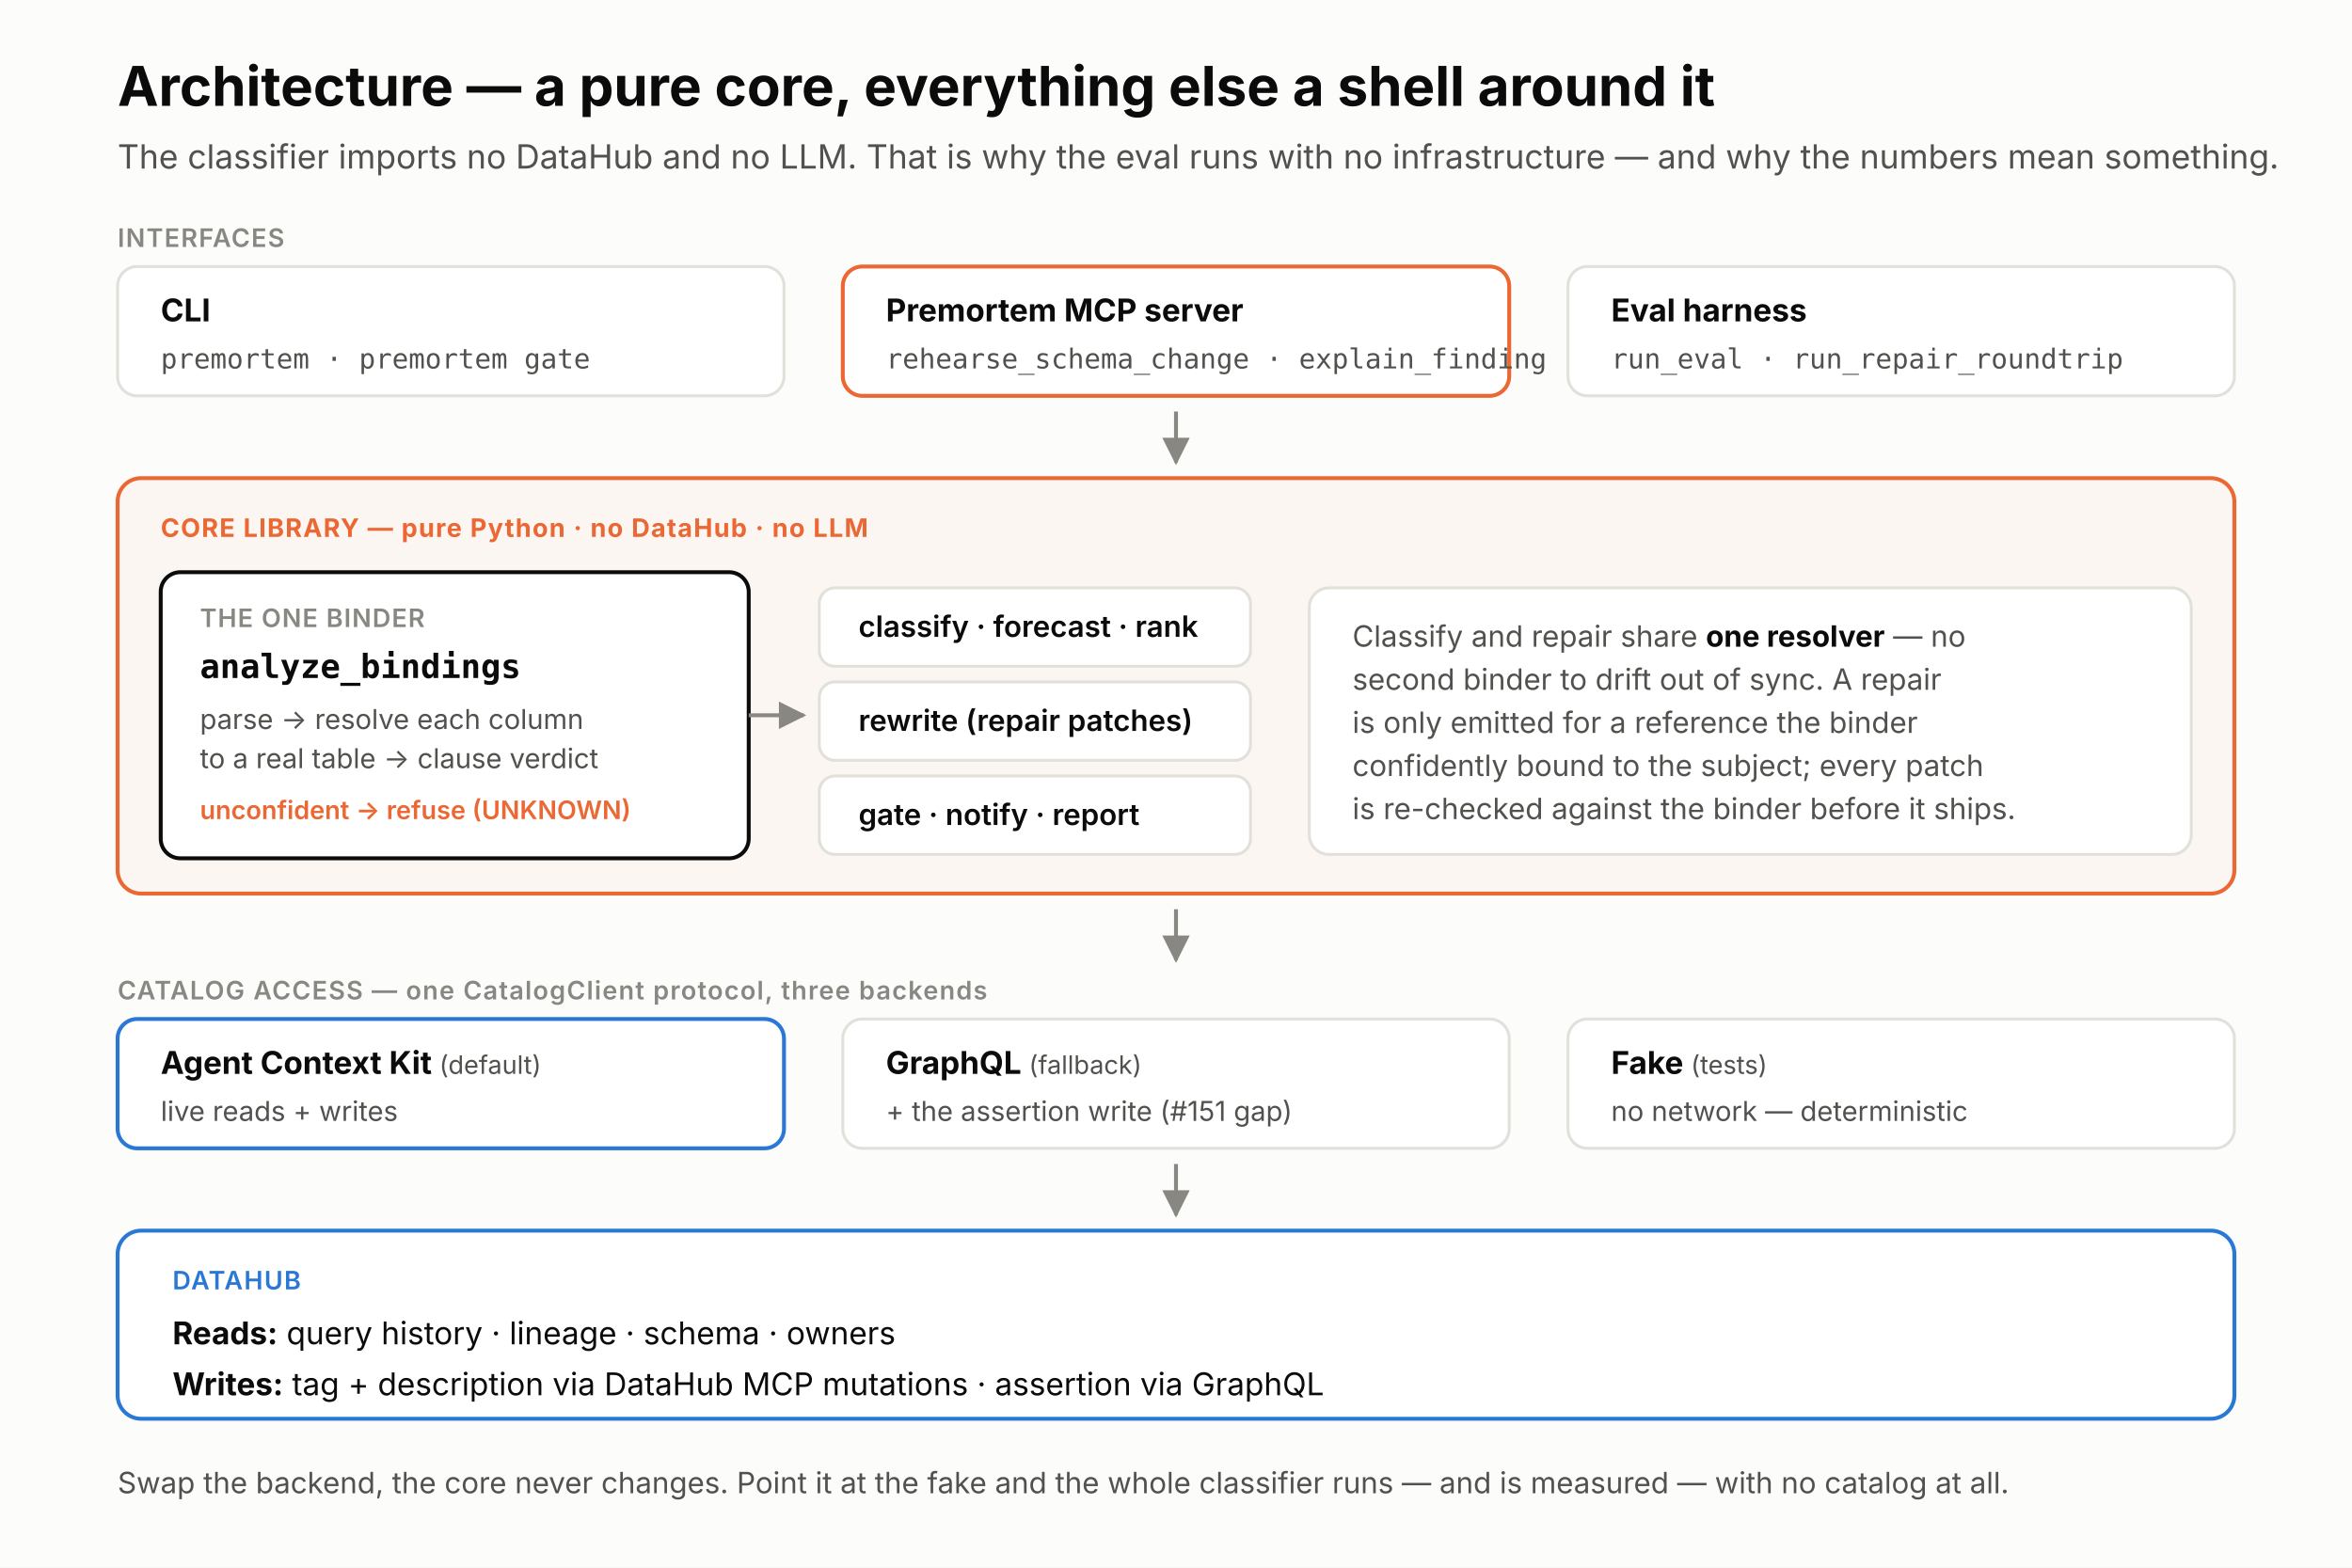
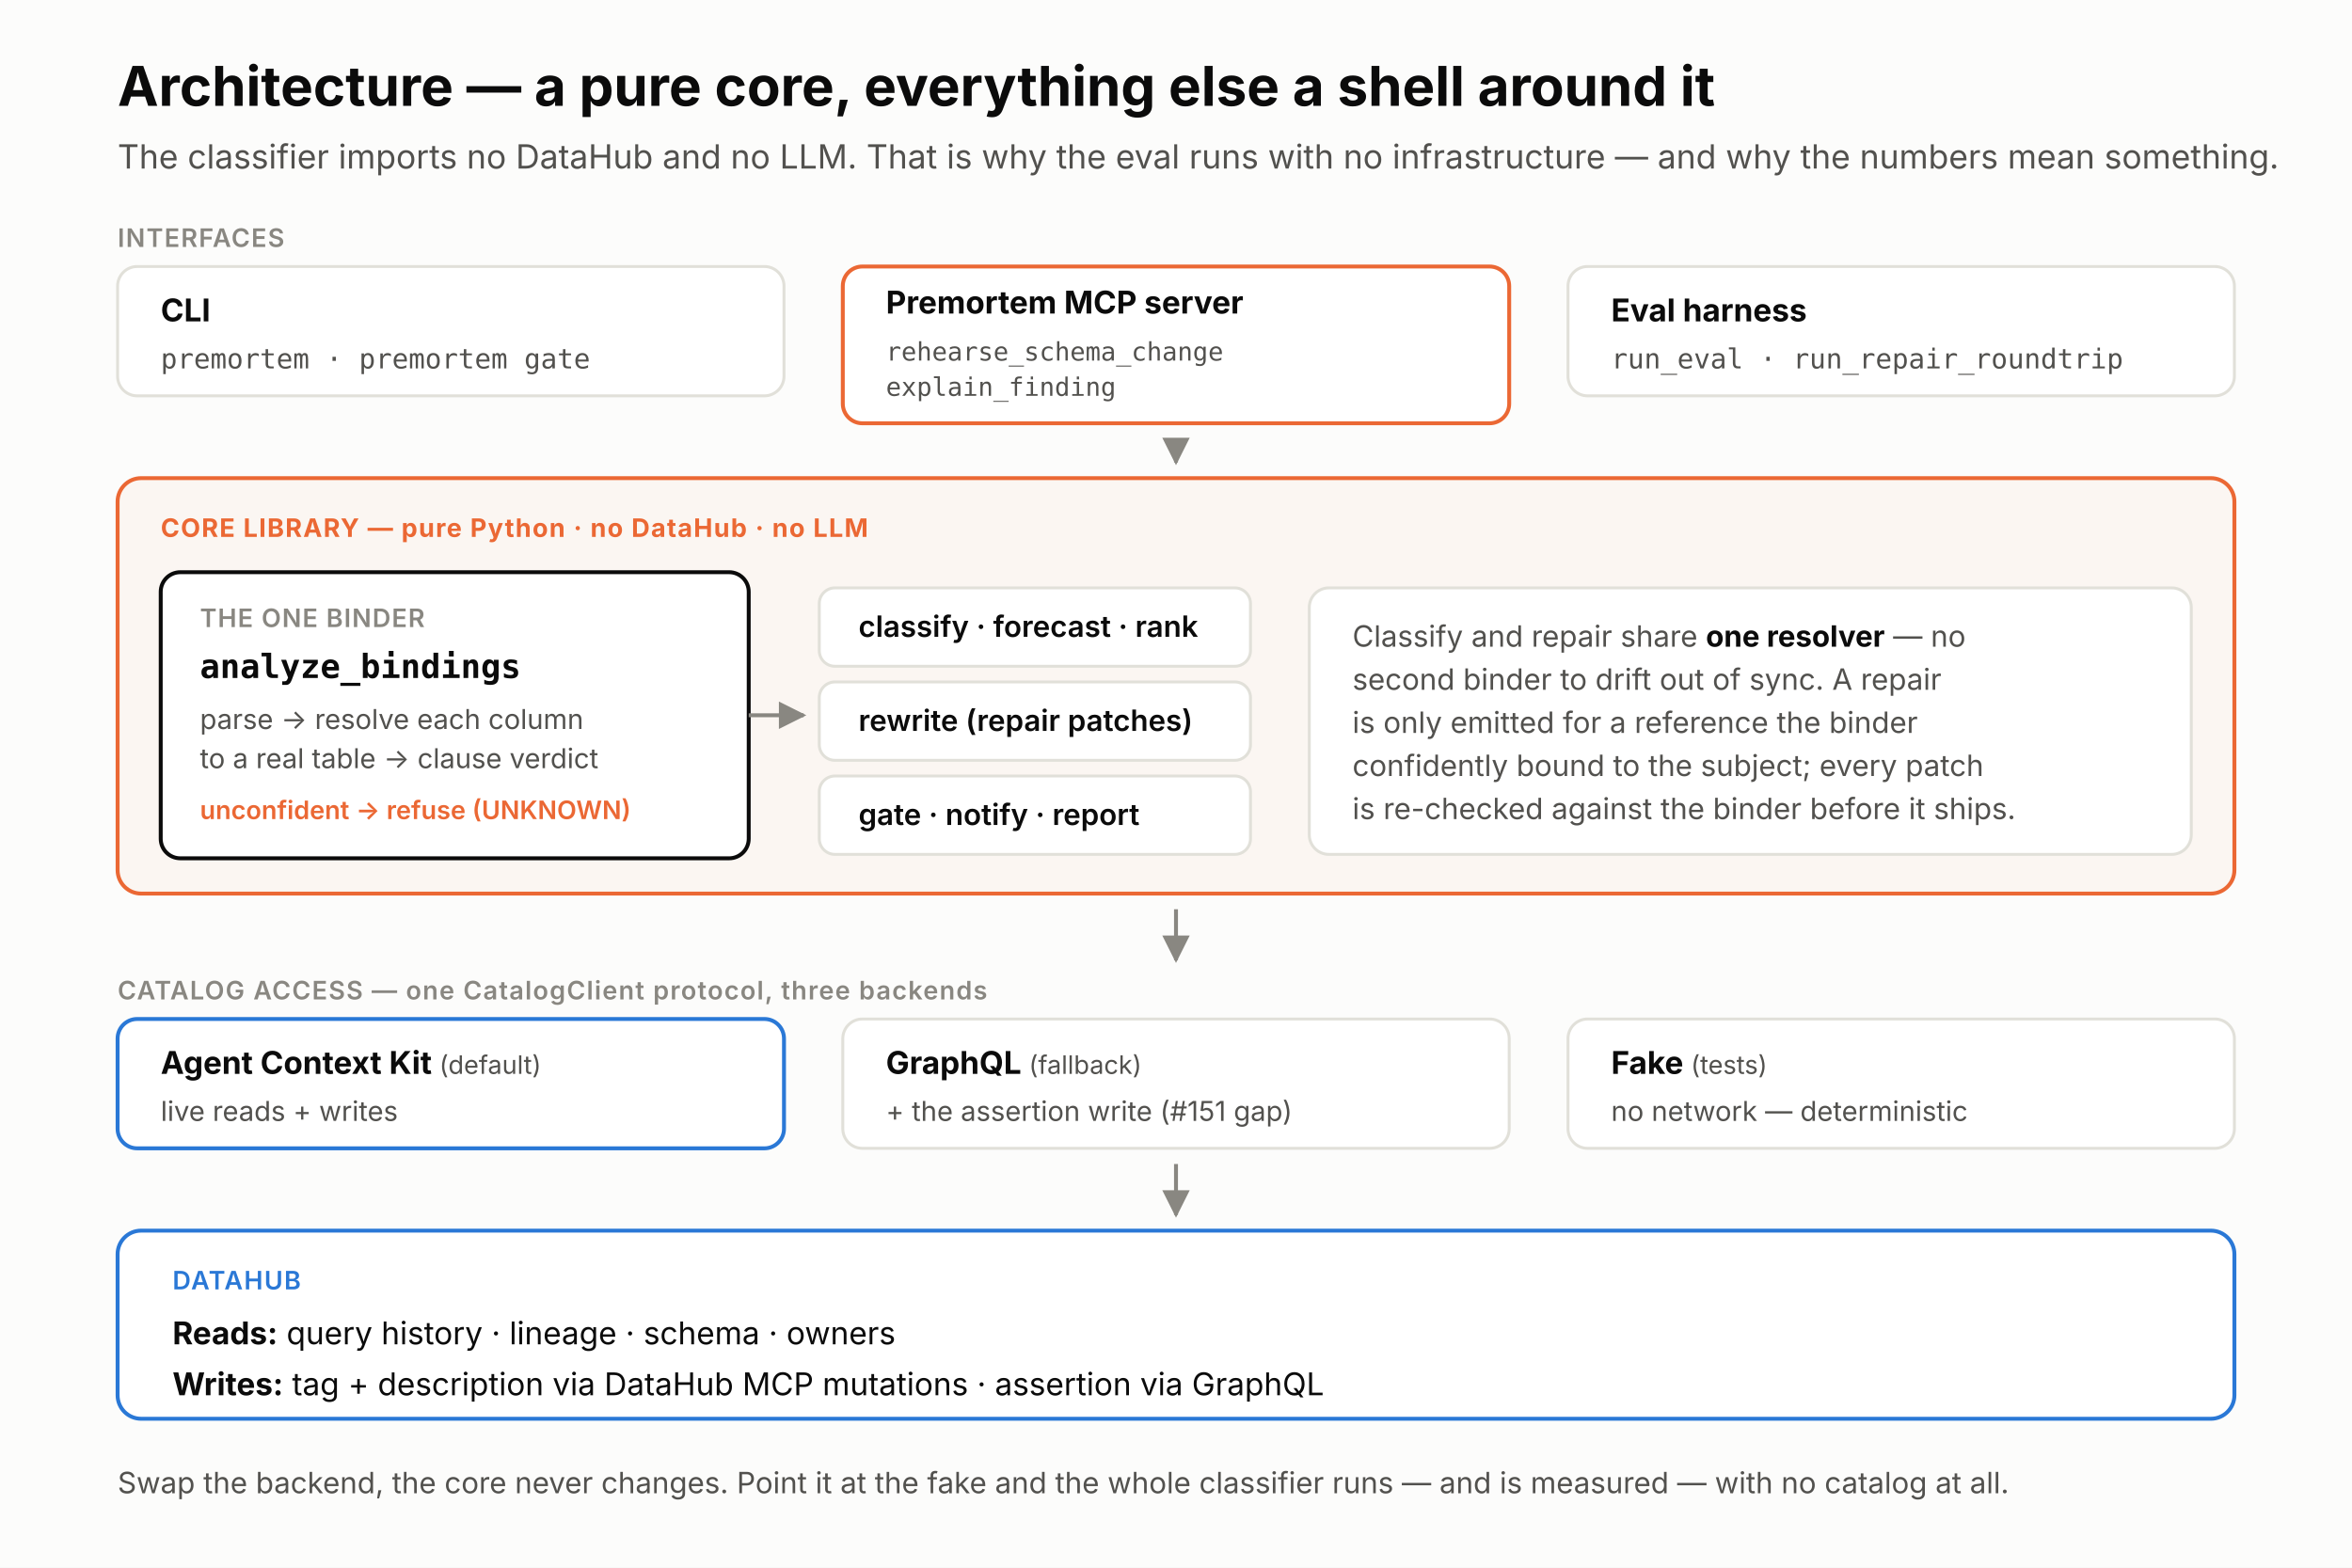
<svg xmlns="http://www.w3.org/2000/svg" viewBox="0 0 1200 800" width="1200" height="800" font-family="system-ui, -apple-system, 'Segoe UI', sans-serif">
  <rect width="1200" height="800" fill="#fcfcfb" />
  <defs>
    <marker id="a" viewBox="0 0 10 10" refX="9" refY="5" markerWidth="7" markerHeight="7" orient="auto-start-reverse">
      <path d="M0 0 L10 5 L0 10 z" fill="#898781" />
    </marker>
  </defs>
  <text x="60" y="54" font-size="28" font-weight="700" fill="#0b0b0b">Architecture — a pure core, everything else a shell around it</text>
  <text x="60" y="86" font-size="17" fill="#52514e">The classifier imports no DataHub and no LLM. That is why the eval runs with no infrastructure — and why the numbers mean something.</text>
  <text x="60" y="126" font-size="13" font-weight="600" fill="#898781" letter-spacing="0.6">INTERFACES</text>
  <g>
    <rect x="60" y="136" width="340" height="66" rx="10" fill="#ffffff" stroke="#e1e0d9" stroke-width="1.5" />
    <text x="82" y="164" font-size="16" font-weight="700" fill="#0b0b0b">CLI</text>
    <text x="82" y="188" font-size="14" font-family="ui-monospace, Menlo, monospace" fill="#52514e">premortem · premortem gate</text>
  </g>
  <g>
-     <rect x="430" y="136" width="340" height="66" rx="10" fill="#ffffff" stroke="#eb6834" stroke-width="2" />
-     <text x="452" y="164" font-size="16" font-weight="700" fill="#0b0b0b">Premortem MCP server</text>
-     <text x="452" y="188" font-size="14" font-family="ui-monospace, Menlo, monospace" fill="#52514e">rehearse_schema_change · explain_finding</text>
+     <rect x="430" y="136" width="340" height="80" rx="10" fill="#ffffff" stroke="#eb6834" stroke-width="2" />
+     <text x="452" y="160" font-size="16" font-weight="700" fill="#0b0b0b">Premortem MCP server</text>
+     <text x="452" y="184" font-size="13" font-family="ui-monospace, Menlo, monospace" fill="#52514e">rehearse_schema_change</text>
+     <text x="452" y="202" font-size="13" font-family="ui-monospace, Menlo, monospace" fill="#52514e">explain_finding</text>
  </g>
  <g>
    <rect x="800" y="136" width="340" height="66" rx="10" fill="#ffffff" stroke="#e1e0d9" stroke-width="1.5" />
    <text x="822" y="164" font-size="16" font-weight="700" fill="#0b0b0b">Eval harness</text>
    <text x="822" y="188" font-size="14" font-family="ui-monospace, Menlo, monospace" fill="#52514e">run_eval · run_repair_roundtrip</text>
  </g>
-   <path d="M600 210 L600 236" stroke="#898781" stroke-width="2" marker-end="url(#a)" />
+   <path d="M600 224 L600 236" stroke="#898781" stroke-width="2" marker-end="url(#a)" />
  <rect x="60" y="244" width="1080" height="212" rx="12" fill="#fbf6f2" stroke="#eb6834" stroke-width="2" />
  <text x="82" y="274" font-size="13" font-weight="700" fill="#eb6834" letter-spacing="0.6">CORE LIBRARY — pure Python · no DataHub · no LLM</text>
  <rect x="82" y="292" width="300" height="146" rx="10" fill="#ffffff" stroke="#0b0b0b" stroke-width="2" />
  <text x="102" y="320" font-size="13" font-weight="600" fill="#898781" letter-spacing="0.5">THE ONE BINDER</text>
  <text x="102" y="346" font-size="17" font-weight="700" font-family="ui-monospace, Menlo, monospace" fill="#0b0b0b">analyze_bindings</text>
  <text x="102" y="372" font-size="14" fill="#52514e">parse → resolve each column</text>
  <text x="102" y="392" font-size="14" fill="#52514e">to a real table → clause verdict</text>
  <text x="102" y="418" font-size="13" fill="#eb6834" font-weight="600">unconfident → refuse (UNKNOWN)</text>
  <path d="M382 365 L410 365" stroke="#898781" stroke-width="2" marker-end="url(#a)" />
  <g font-size="15" fill="#0b0b0b">
    <rect x="418" y="300" width="220" height="40" rx="8" fill="#ffffff" stroke="#e1e0d9" stroke-width="1.5" />
    <text x="438" y="325" font-weight="600">classify · forecast · rank</text>
    <rect x="418" y="348" width="220" height="40" rx="8" fill="#ffffff" stroke="#e1e0d9" stroke-width="1.5" />
    <text x="438" y="373" font-weight="600">rewrite (repair patches)</text>
    <rect x="418" y="396" width="220" height="40" rx="8" fill="#ffffff" stroke="#e1e0d9" stroke-width="1.5" />
    <text x="438" y="421" font-weight="600">gate · notify · report</text>
  </g>
  <rect x="668" y="300" width="450" height="136" rx="10" fill="#ffffff" stroke="#e1e0d9" stroke-width="1.5" />
  <text x="690" y="330" font-size="15" fill="#52514e">Classify and repair share <tspan font-weight="700" fill="#0b0b0b">one resolver</tspan> — no</text>
  <text x="690" y="352" font-size="15" fill="#52514e">second binder to drift out of sync. A repair</text>
  <text x="690" y="374" font-size="15" fill="#52514e">is only emitted for a reference the binder</text>
  <text x="690" y="396" font-size="15" fill="#52514e">confidently bound to the subject; every patch</text>
  <text x="690" y="418" font-size="15" fill="#52514e">is re-checked against the binder before it ships.</text>
  <path d="M600 464 L600 490" stroke="#898781" stroke-width="2" marker-end="url(#a)" />
  <text x="60" y="510" font-size="13" font-weight="600" fill="#898781" letter-spacing="0.6">CATALOG ACCESS — one CatalogClient protocol, three backends</text>
  <g>
    <rect x="60" y="520" width="340" height="66" rx="10" fill="#ffffff" stroke="#2a78d6" stroke-width="2" />
    <text x="82" y="548" font-size="16" font-weight="700" fill="#0b0b0b">Agent Context Kit <tspan font-size="13" font-weight="400" fill="#52514e">(default)</tspan>
    </text>
    <text x="82" y="572" font-size="14" fill="#52514e">live reads + writes</text>
  </g>
  <g>
    <rect x="430" y="520" width="340" height="66" rx="10" fill="#ffffff" stroke="#e1e0d9" stroke-width="1.5" />
    <text x="452" y="548" font-size="16" font-weight="700" fill="#0b0b0b">GraphQL <tspan font-size="13" font-weight="400" fill="#52514e">(fallback)</tspan>
    </text>
    <text x="452" y="572" font-size="14" fill="#52514e">+ the assertion write (#151 gap)</text>
  </g>
  <g>
    <rect x="800" y="520" width="340" height="66" rx="10" fill="#ffffff" stroke="#e1e0d9" stroke-width="1.5" />
    <text x="822" y="548" font-size="16" font-weight="700" fill="#0b0b0b">Fake <tspan font-size="13" font-weight="400" fill="#52514e">(tests)</tspan>
    </text>
    <text x="822" y="572" font-size="14" fill="#52514e">no network — deterministic</text>
  </g>
  <path d="M600 594 L600 620" stroke="#898781" stroke-width="2" marker-end="url(#a)" />
  <rect x="60" y="628" width="1080" height="96" rx="12" fill="#ffffff" stroke="#2a78d6" stroke-width="2" />
  <text x="88" y="658" font-size="13" font-weight="600" fill="#2a78d6" letter-spacing="0.6">DATAHUB</text>
  <text x="88" y="686" font-size="16" fill="#0b0b0b">
    <tspan font-weight="700">Reads:</tspan> query history · lineage · schema · owners</text>
  <text x="88" y="712" font-size="16" fill="#0b0b0b">
    <tspan font-weight="700">Writes:</tspan> tag + description via DataHub MCP mutations · assertion via GraphQL</text>
  <text x="60" y="762" font-size="15" fill="#52514e">Swap the backend, the core never changes. Point it at the fake and the whole classifier runs — and is measured — with no catalog at all.</text>
</svg>
